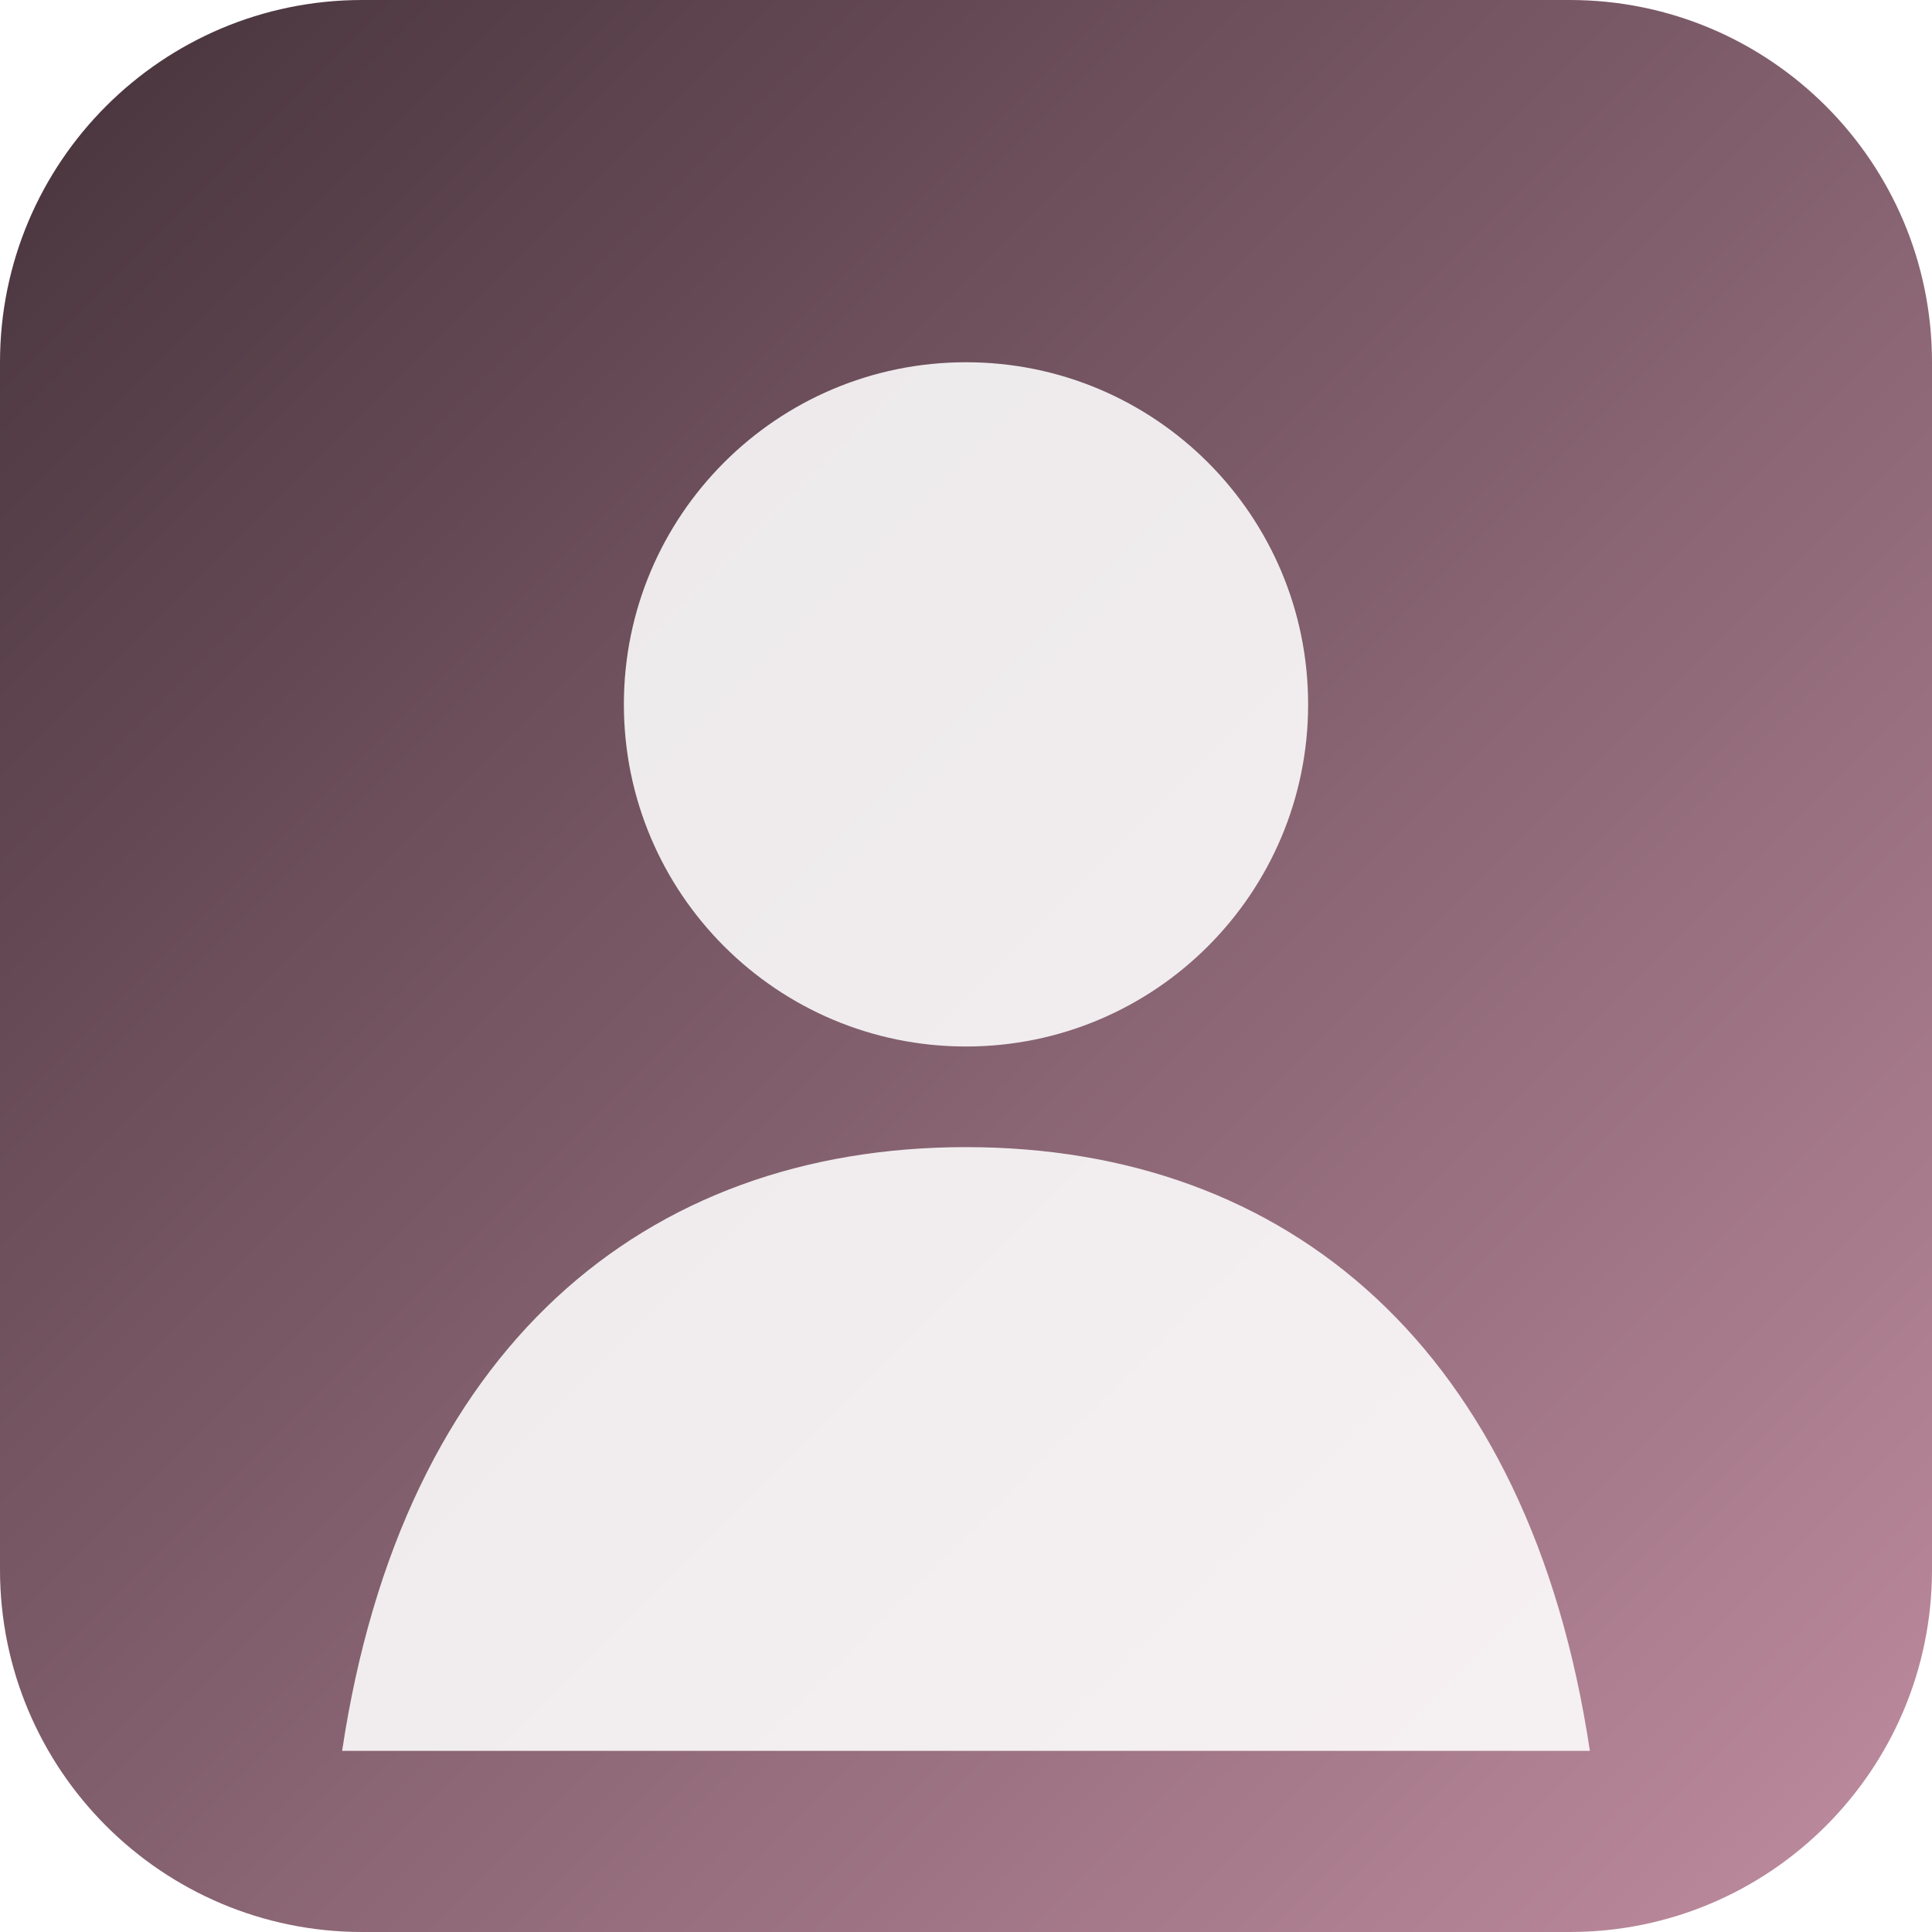
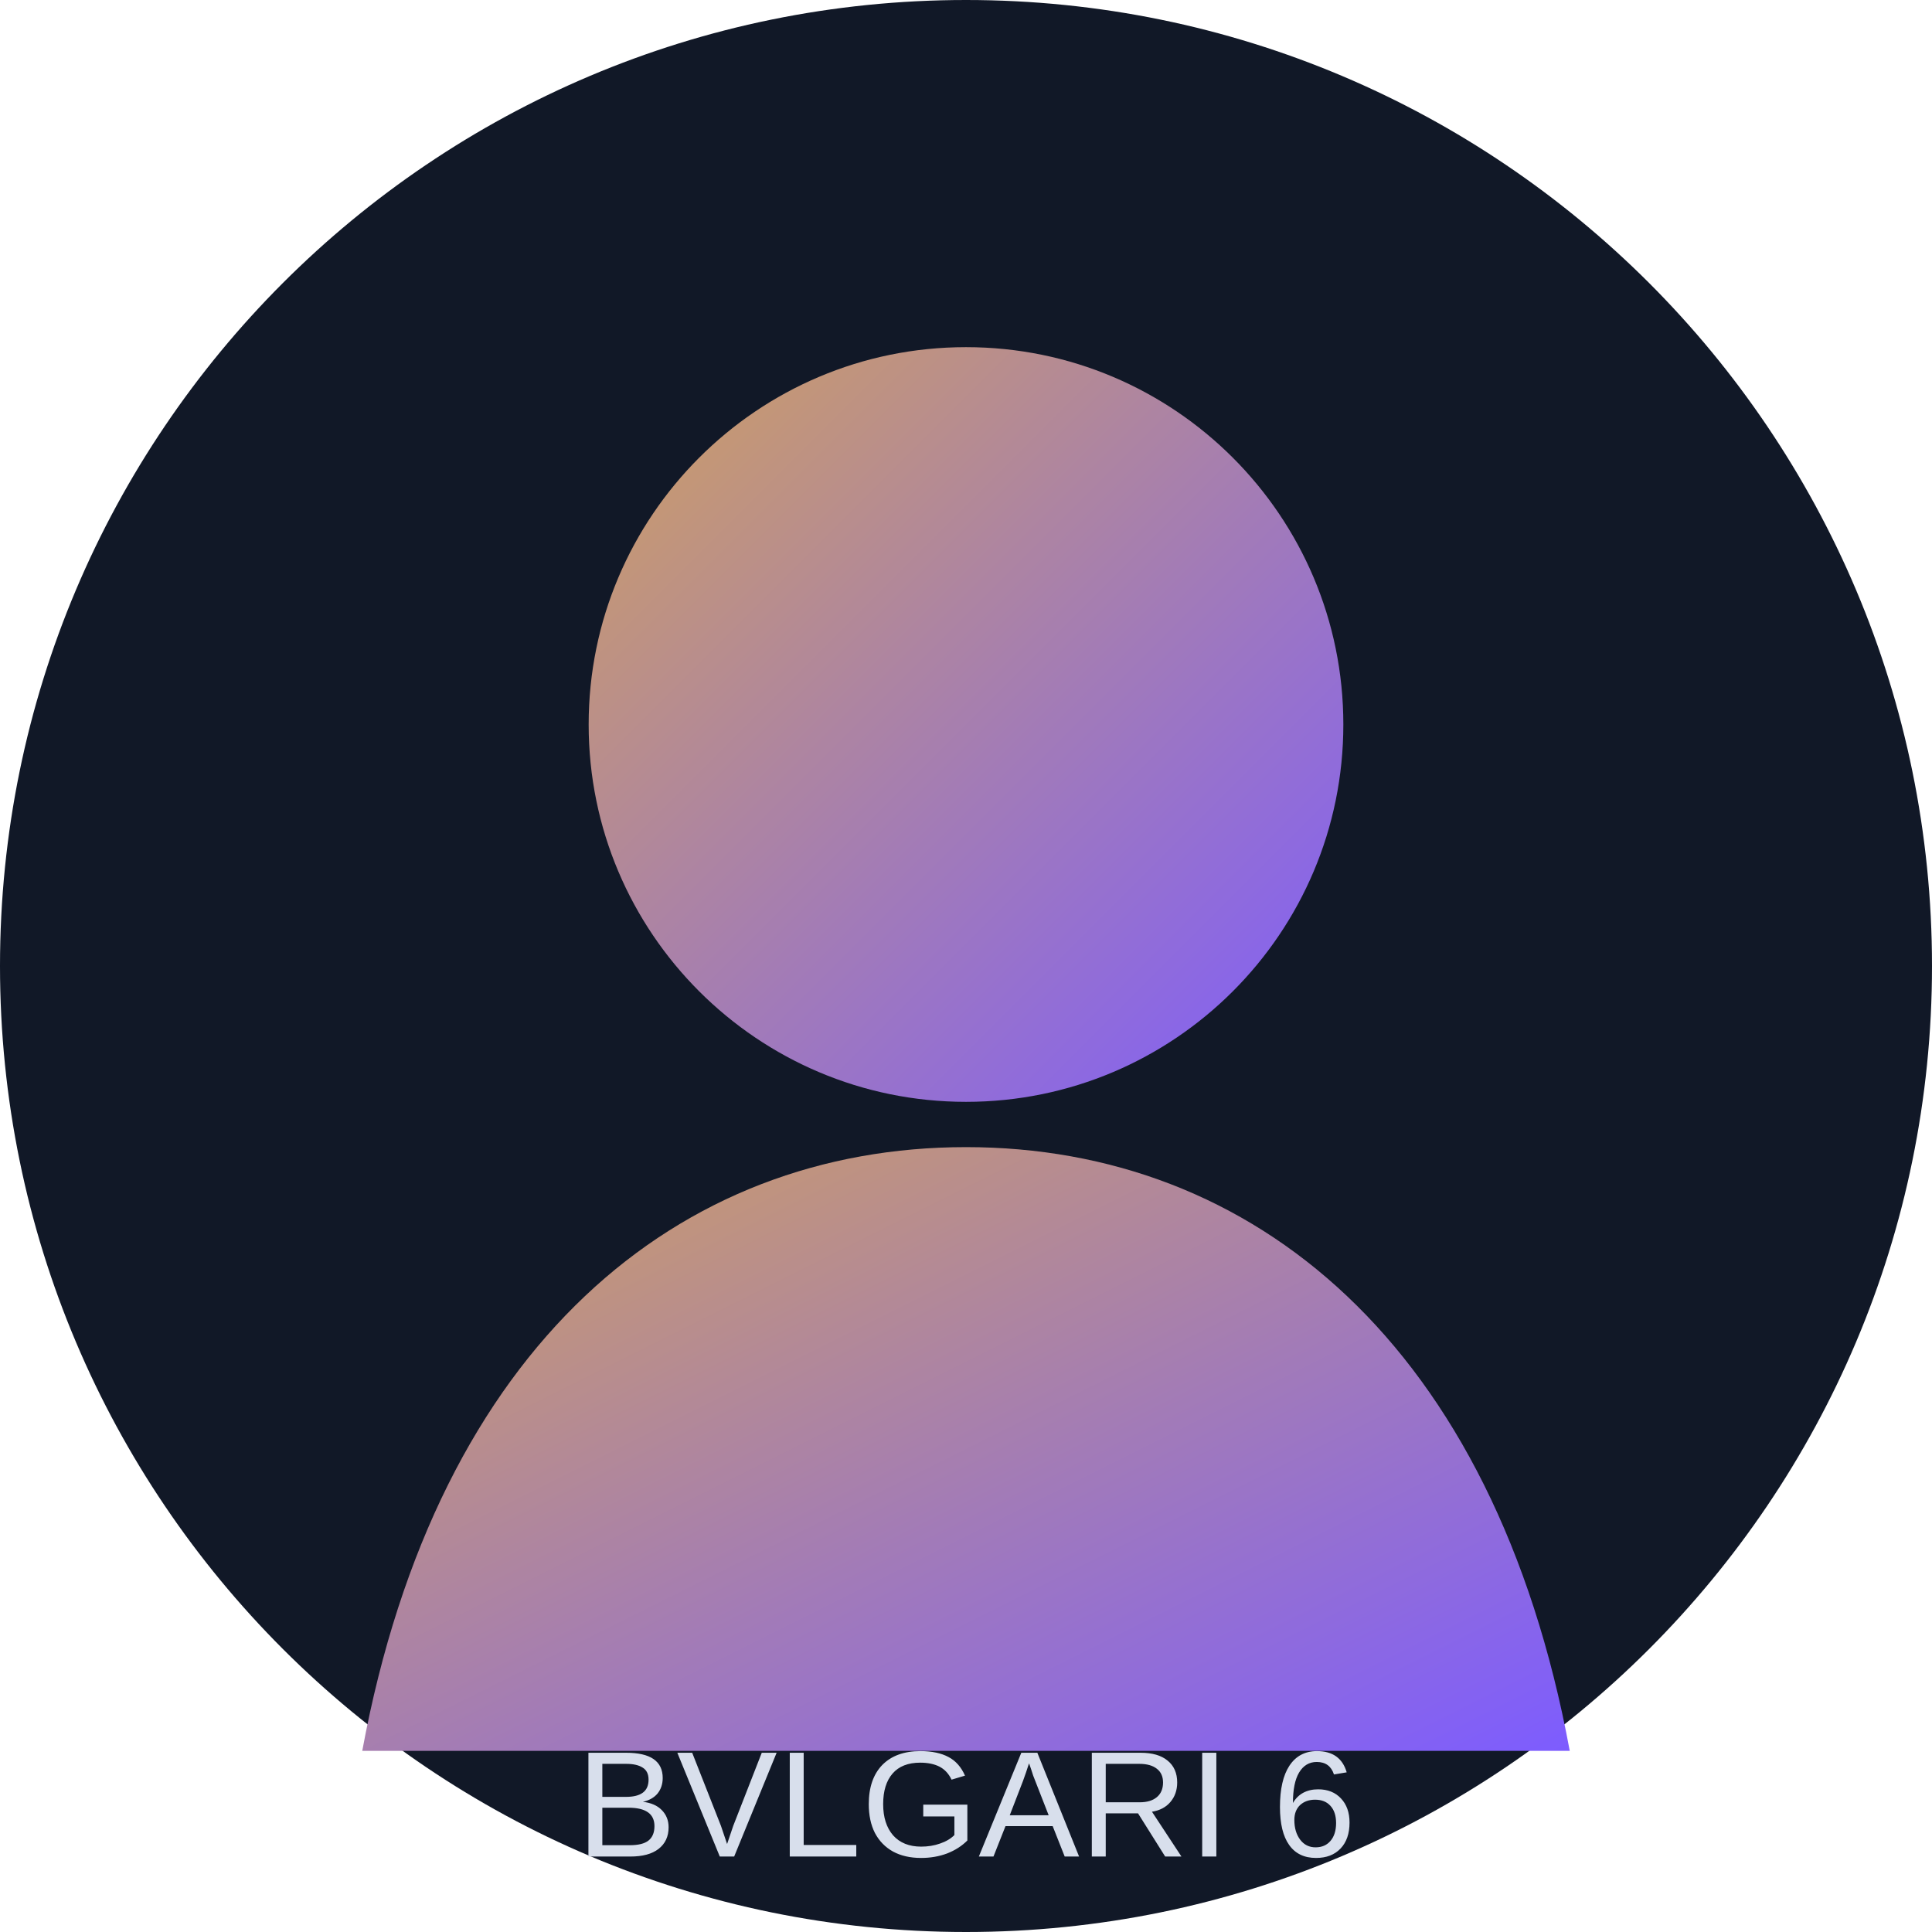
- <svg xmlns="http://www.w3.org/2000/svg" width="96" height="96" viewBox="0 0 96 96">
+ <svg xmlns="http://www.w3.org/2000/svg" width="128" height="128" viewBox="0 0 128 128">
  <defs>
-     <linearGradient id="g" x1="0" x2="1" y1="0" y2="1">
-       <stop stop-color="#45323a" />
-       <stop offset="1" stop-color="#c08da0" />
+     <linearGradient id="g" x1="0" y1="0" x2="1" y2="1">
+       <stop stop-color="#d0a15f" />
+       <stop offset="1" stop-color="#7d5cff" />
    </linearGradient>
  </defs>
-   <rect width="96" height="96" rx="18" fill="url(#g)" />
-   <circle cx="48" cy="35" r="17" fill="rgba(255,255,255,.88)" />
-   <path d="M17 87c3-20 15-30 31-30s28 10 31 30" fill="rgba(255,255,255,.88)" />
+   <rect width="128" height="128" rx="64" fill="#111827" />
+   <circle cx="64" cy="48" r="25" fill="url(#g)" />
+   <path d="M24 116c5-27 21-40 40-40s35 13 40 40" fill="url(#g)" />
+   <text x="64" y="123" text-anchor="middle" font-family="Arial" font-size="10" fill="#d8dfec">BVLGARI 6</text>
</svg>
